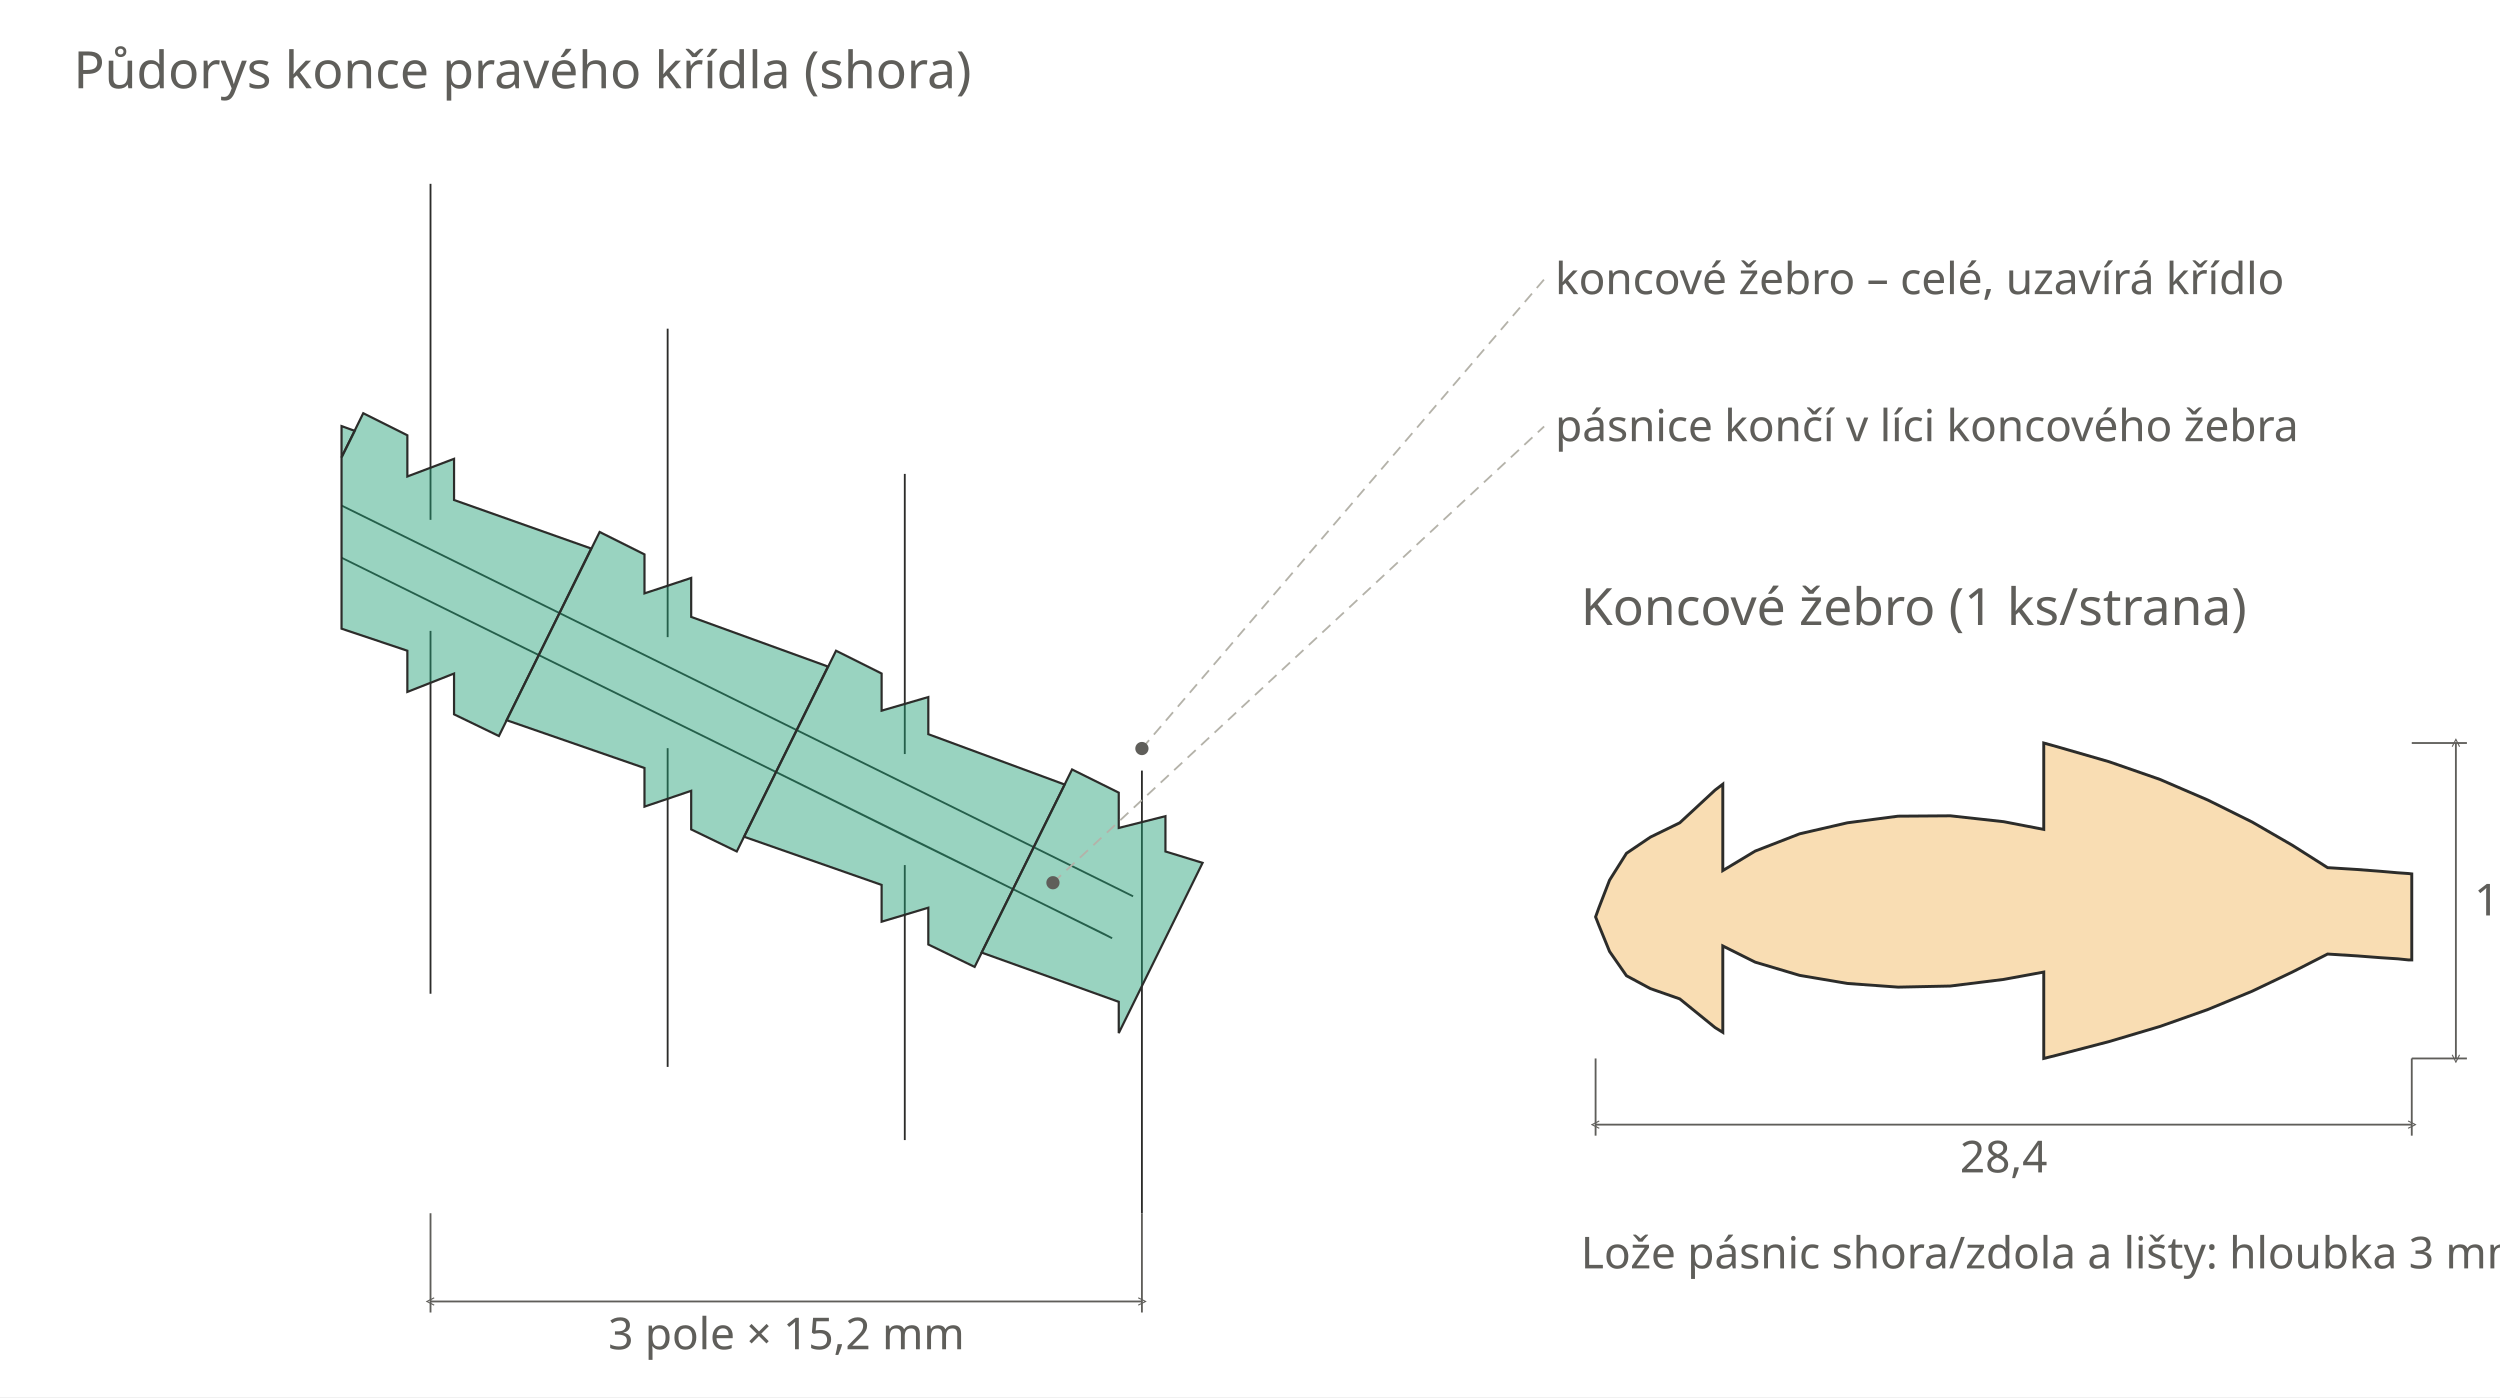
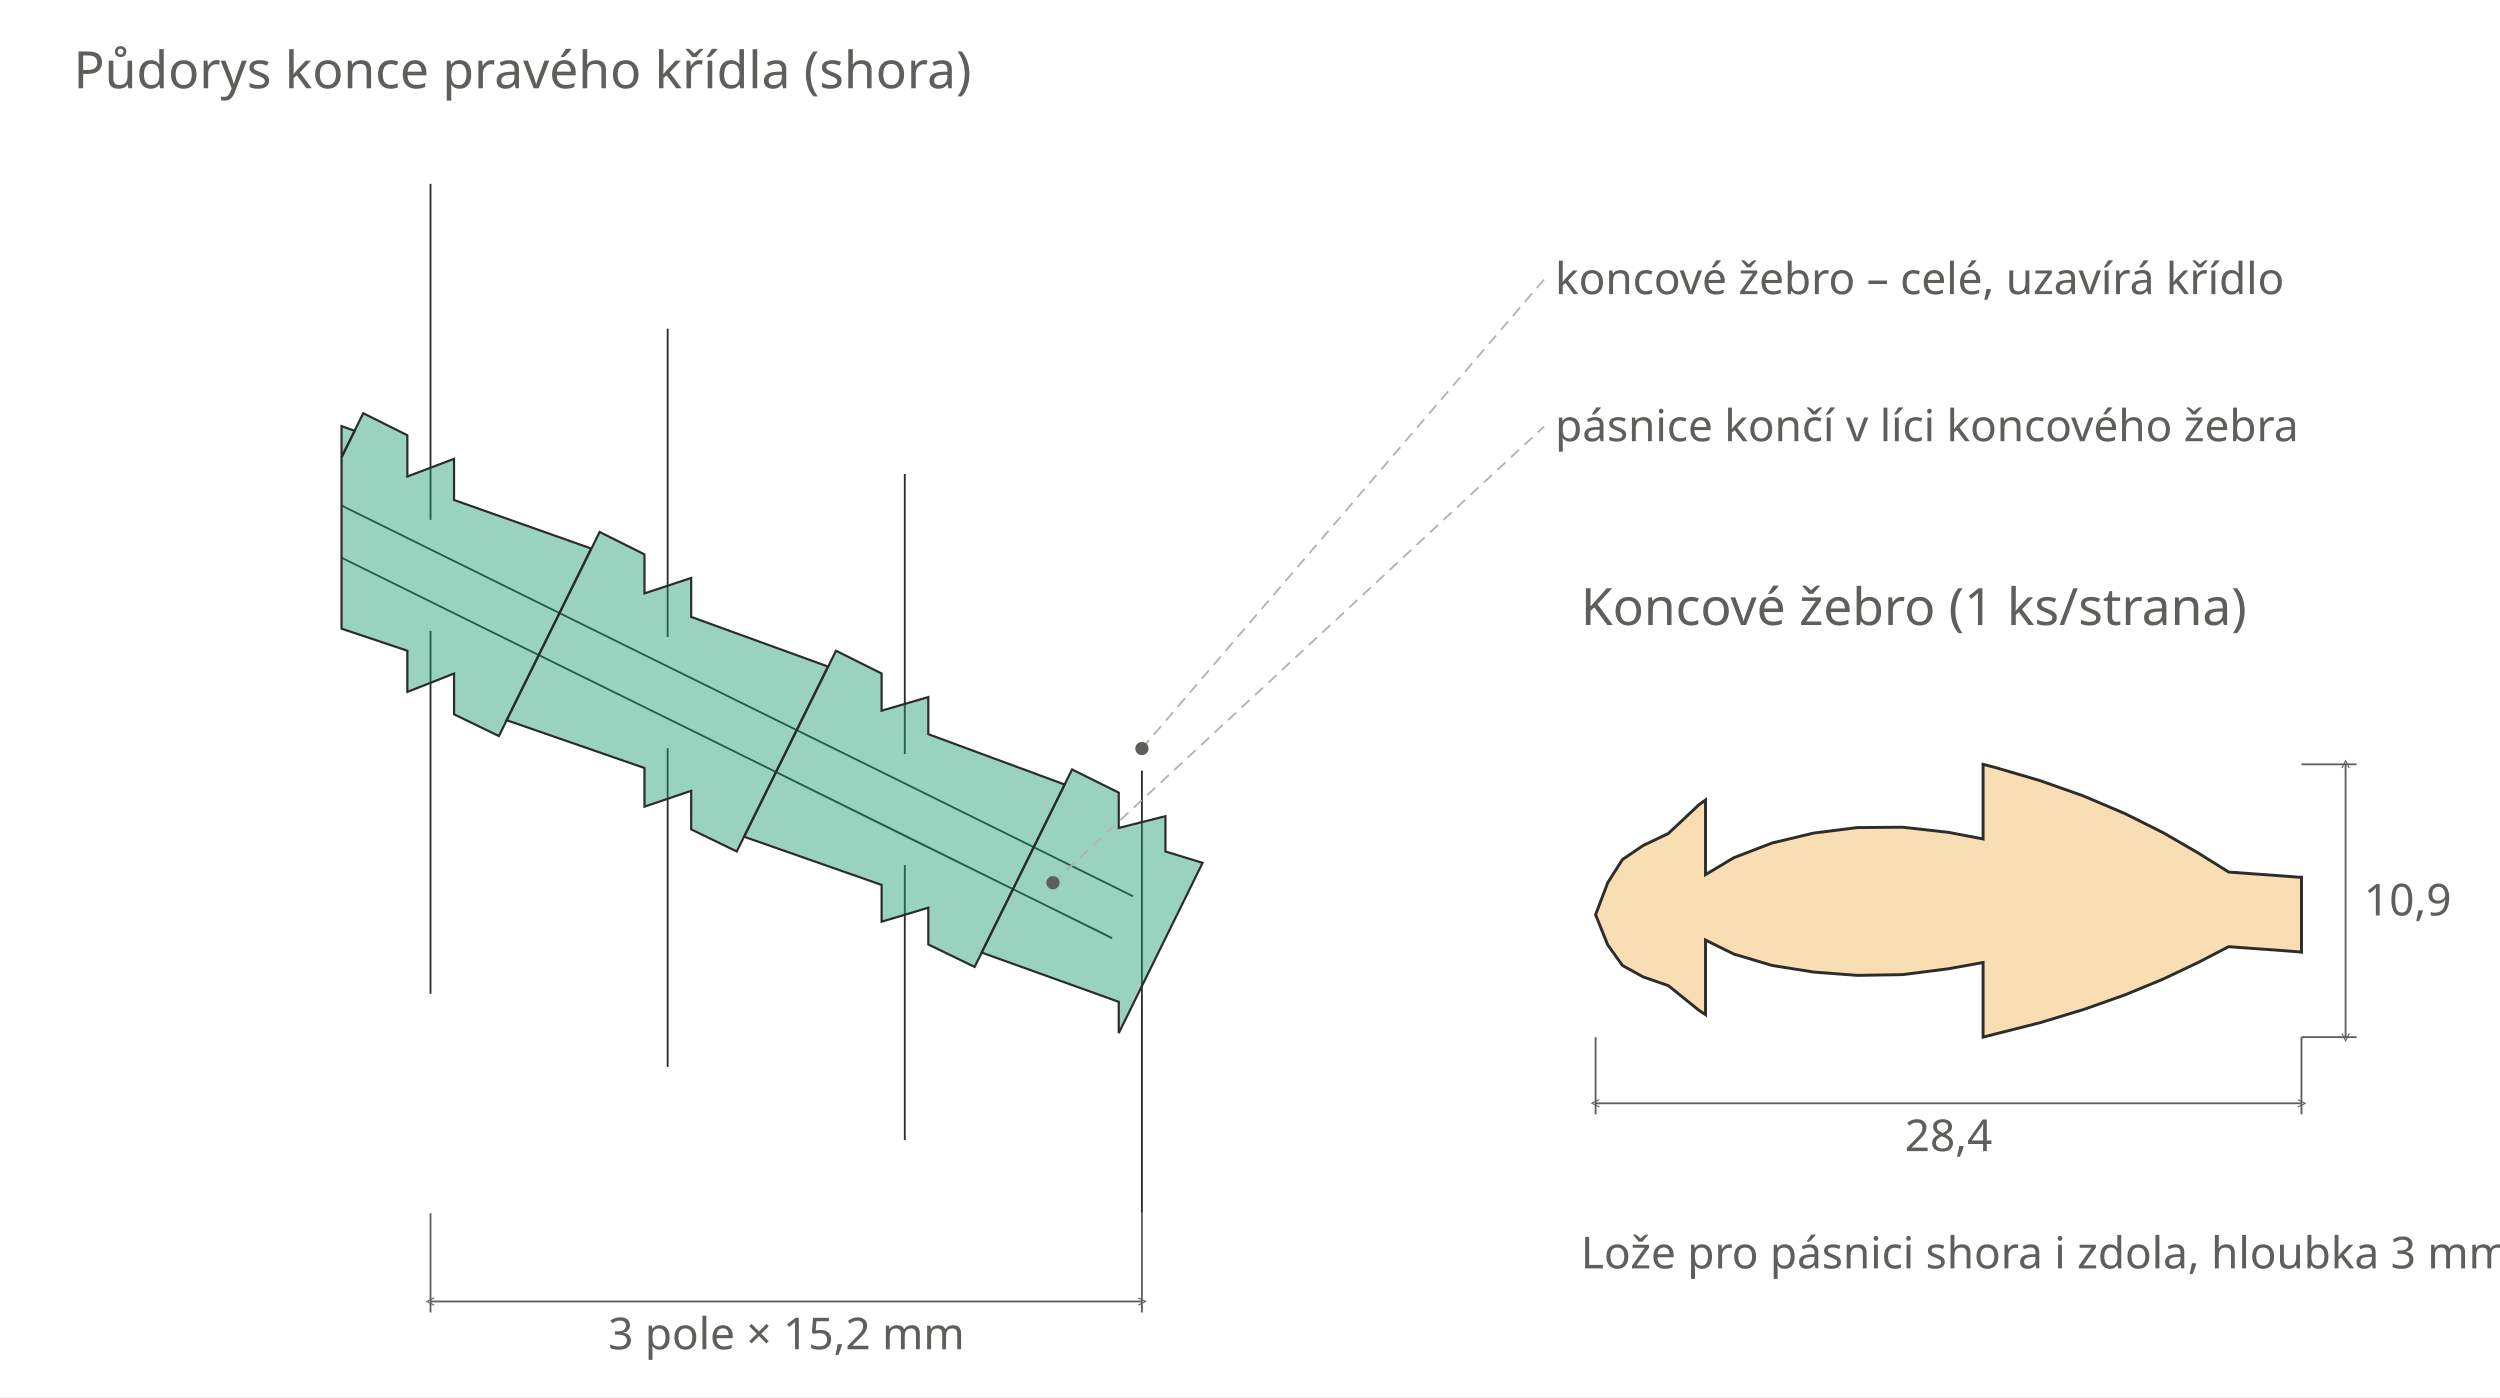
<svg xmlns="http://www.w3.org/2000/svg" width="680" viewBox="0 0 680 380" role="img">
  <defs>
    <marker id="dm" viewBox="0 0 10 10" refX="5" refY="5" markerWidth="5" markerHeight="5" orient="auto-start-reverse">
      <path d="M1 1L9 5L1 9" fill="none" stroke="#5f5e5a" stroke-width="1.2" />
    </marker>
  </defs>
  <rect width="680" height="380" fill="#fff" />
  <text x="20.0" y="24.0" text-anchor="start" font-family="sans-serif" font-size="14" fill="#5f5e5a">Půdorys konce pravého křídla (shora)</text>
  <polygon points="92.9,151.7 142.5,176.2 195.9,202.5 249.2,228.8 302.5,255.2 300.4,254.1 247.2,227.9 193.9,201.5 140.5,175.2 92.9,151.7" fill="#854F0B" fill-opacity="0.5" stroke="#2c2c2a" stroke-width="0.5" />
  <polygon points="92.9,137.5 94.9,138.5 148.2,164.8 201.5,191.1 254.8,217.4 308.2,243.8 306.0,242.7 252.8,216.4 199.5,190.1 146.2,163.8 92.9,137.5" fill="#854F0B" fill-opacity="0.5" stroke="#2c2c2a" stroke-width="0.5" />
  <polygon points="117.1,50.0 117.1,50.9 117.1,53.8 117.1,58.4 117.1,64.8 117.1,72.8 117.1,82.3 117.1,93.1 117.1,105.1 117.1,118.0 117.1,131.6 117.1,132.9 117.1,132.9 117.1,141.4 117.1,141.4 117.1,132.9 117.1,132.9 117.1,131.6 117.1,118.0 117.1,105.1 117.1,93.1 117.1,82.3 117.1,72.8 117.1,64.8 117.1,58.4 117.1,53.8 117.1,50.9" fill="#EF9F27" fill-opacity="0.6" stroke="#2c2c2a" stroke-width="0.5" />
  <polygon points="117.1,171.6 117.1,174.5 117.1,180.2 117.1,180.2 117.1,188.6 117.1,202.3 117.1,215.2 117.1,227.2 117.1,238.0 117.1,247.5 117.1,255.5 117.1,261.9 117.1,266.5 117.1,269.3 117.1,270.3 117.1,270.3 117.1,269.3 117.1,266.5 117.1,261.9 117.1,255.5 117.1,247.5 117.1,238.0 117.1,227.2 117.1,215.2 117.1,202.3 117.1,188.6 117.1,180.2 117.1,180.2 117.1,174.5 117.1,171.6" fill="#EF9F27" fill-opacity="0.6" stroke="#2c2c2a" stroke-width="0.5" />
  <polygon points="181.6,89.4 181.6,90.3 181.6,92.8 181.6,97.1 181.6,102.9 181.6,110.2 181.6,118.8 181.6,128.7 181.6,139.6 181.6,151.4 181.6,163.8 181.6,164.7 181.6,164.7 181.6,173.3 181.6,173.3 181.6,164.7 181.6,164.7 181.6,163.8 181.6,151.4 181.6,139.6 181.6,128.7 181.6,118.8 181.6,110.2 181.6,102.9 181.6,97.1 181.6,92.8 181.6,90.3" fill="#EF9F27" fill-opacity="0.6" stroke="#2c2c2a" stroke-width="0.5" />
  <polygon points="181.6,203.5 181.6,212.0 181.6,212.1 181.6,215.8 181.6,228.2 181.6,240.0 181.6,250.9 181.6,260.8 181.6,269.4 181.6,276.7 181.6,282.5 181.6,286.8 181.6,289.3 181.6,290.2 181.6,290.2 181.6,289.3 181.6,286.8 181.6,282.5 181.6,276.7 181.6,269.4 181.6,260.8 181.6,250.9 181.6,240.0 181.6,228.2 181.6,215.8 181.6,212.1 181.6,212.0 181.6,203.5" fill="#EF9F27" fill-opacity="0.6" stroke="#2c2c2a" stroke-width="0.5" />
  <polygon points="246.1,128.9 246.1,129.6 246.1,131.9 246.1,135.8 246.1,141.0 246.1,147.6 246.1,155.4 246.1,164.3 246.1,174.2 246.1,184.8 246.1,196.0 246.1,196.6 246.1,196.6 246.1,205.1 246.1,205.1 246.1,196.6 246.1,196.6 246.1,196.0 246.1,184.8 246.1,174.2 246.1,164.3 246.1,155.4 246.1,147.6 246.1,141.0 246.1,135.8 246.1,131.9 246.1,129.6" fill="#EF9F27" fill-opacity="0.6" stroke="#2c2c2a" stroke-width="0.5" />
  <polygon points="246.1,235.3 246.1,242.9 246.1,243.9 246.1,243.9 246.1,254.1 246.1,264.8 246.1,274.6 246.1,283.5 246.1,291.4 246.1,297.9 246.1,303.2 246.1,307.0 246.1,309.3 246.1,310.1 246.1,310.1 246.1,309.3 246.1,307.0 246.1,303.2 246.1,297.9 246.1,291.4 246.1,283.5 246.1,274.6 246.1,264.8 246.1,254.1 246.1,243.9 246.1,243.9 246.1,242.9 246.1,235.3" fill="#EF9F27" fill-opacity="0.6" stroke="#2c2c2a" stroke-width="0.5" />
  <polygon points="310.6,209.6 310.6,210.2 310.6,211.7 310.6,214.2 310.6,217.7 310.6,222.1 310.6,227.3 310.6,228.4 310.6,228.4 310.6,233.2 310.6,239.7 310.6,246.8 310.6,254.2 310.6,262.0 310.6,269.8 310.6,275.7 310.6,275.7 310.6,277.7 310.6,285.4 310.6,292.9 310.6,299.9 310.6,306.5 310.6,312.4 310.6,317.6 310.6,321.9 310.6,325.4 310.6,327.9 310.6,329.5 310.6,330.0 310.6,330.0 310.6,329.5 310.6,327.9 310.6,325.4 310.6,321.9 310.6,317.6 310.6,312.4 310.6,306.5 310.6,299.9 310.6,292.9 310.6,285.4 310.6,277.7 310.6,275.7 310.6,275.7 310.6,269.8 310.6,262.0 310.6,254.2 310.6,246.8 310.6,239.7 310.6,233.2 310.6,228.4 310.6,228.4 310.6,227.3 310.6,222.1 310.6,217.7 310.6,214.2 310.6,211.7 310.6,210.2" fill="#EF9F27" fill-opacity="0.6" stroke="#2c2c2a" stroke-width="0.5" />
  <polygon points="92.9,124.4 96.5,117.2 92.9,115.9" fill="#1D9E75" fill-opacity="0.45" stroke="#2c2c2a" stroke-width="0.6" />
  <polygon points="92.9,124.4 92.9,171.0 110.8,177.0 110.8,188.2 123.5,183.2 123.5,194.3 135.7,200.2 160.8,149.2 123.5,136.0 123.5,124.8 110.8,129.6 110.8,118.4 98.8,112.4" fill="#1D9E75" fill-opacity="0.45" stroke="#2c2c2a" stroke-width="0.6" />
  <polygon points="137.8,195.9 175.3,208.9 175.3,219.4 188.0,215.1 188.0,225.6 200.4,231.6 225.2,181.3 188.0,167.8 188.0,157.2 175.3,161.4 175.3,150.8 163.1,144.7" fill="#1D9E75" fill-opacity="0.45" stroke="#2c2c2a" stroke-width="0.6" />
  <polygon points="202.4,227.6 239.8,240.7 239.8,250.7 252.5,246.9 252.5,256.9 265.1,263.0 289.6,213.4 252.5,199.7 252.5,189.6 239.8,193.3 239.8,183.2 227.4,177.0" fill="#1D9E75" fill-opacity="0.45" stroke="#2c2c2a" stroke-width="0.6" />
  <polygon points="267.0,259.1 304.3,272.5 304.3,281.0 327.1,234.7 317.0,231.6 317.0,222.0 304.3,225.2 304.3,215.6 291.6,209.3" fill="#1D9E75" fill-opacity="0.45" stroke="#2c2c2a" stroke-width="0.6" />
  <line x1="117.1" y1="330.0" x2="117.1" y2="357.0" stroke="#5f5e5a" stroke-width="0.5" />
  <line x1="310.6" y1="330.0" x2="310.6" y2="357.0" stroke="#5f5e5a" stroke-width="0.5" />
  <line x1="117.1" y1="354.0" x2="310.6" y2="354.0" stroke="#5f5e5a" stroke-width="0.5" marker-start="url(#dm)" marker-end="url(#dm)" />
  <text x="213.9" y="367.0" text-anchor="middle" font-family="sans-serif" font-size="12" fill="#5f5e5a">3 pole × 15,2 mm</text>
  <line x1="310.6" y1="203.6" x2="420" y2="76" stroke="#b4b2a9" stroke-width="0.5" stroke-dasharray="3 2" />
  <circle cx="310.6" cy="203.6" r="1.8" fill="#5f5e5a" />
  <text x="423.0" y="80.0" text-anchor="start" font-family="sans-serif" font-size="12" fill="#5f5e5a">koncové žebro – celé, uzavírá křídlo</text>
  <line x1="286.4" y1="240.1" x2="420" y2="116" stroke="#b4b2a9" stroke-width="0.5" stroke-dasharray="3 2" />
  <circle cx="286.4" cy="240.1" r="1.8" fill="#5f5e5a" />
  <text x="423.0" y="120.0" text-anchor="start" font-family="sans-serif" font-size="12" fill="#5f5e5a">pásnice končí v líci koncového žebra</text>
  <text x="430.0" y="170.0" text-anchor="start" font-family="sans-serif" font-size="14" fill="#5f5e5a">Koncové žebro (1 ks/strana)</text>
-   <polygon points="434.0,249.4 434.9,246.9 437.8,239.4 442.4,232.1 448.9,227.7 456.9,223.8 466.5,214.9 468.6,213.3 468.6,236.8 477.4,231.5 489.5,226.8 502.5,223.8 516.3,222.0 530.5,221.9 545.0,223.5 555.9,225.6 555.9,202.1 559.5,203.1 573.7,207.2 587.5,212.0 600.5,217.6 612.6,223.6 623.5,229.9 633.1,236.0 641.1,236.5 647.6,237.0 652.2,237.4 655.1,237.6 656.0,237.7 656.0,261.1 655.1,261.1 652.2,260.8 647.6,260.5 641.1,260.0 633.1,259.5 623.5,264.4 612.6,269.6 600.5,274.6 587.5,279.2 573.7,283.3 559.5,287.0 555.9,287.9 555.9,264.4 545.0,266.4 530.5,268.2 516.3,268.5 502.5,267.5 489.5,265.3 477.4,261.7 468.6,257.3 468.6,280.8 466.5,279.5 456.9,271.7 448.9,268.9 442.4,265.4 437.8,258.8 434.9,251.7" fill="#EF9F27" fill-opacity="0.35" stroke="#2c2c2a" stroke-width="0.8" />
-   <line x1="434.0" y1="287.9" x2="434.0" y2="308.9" stroke="#5f5e5a" stroke-width="0.5" />
-   <line x1="656.0" y1="287.9" x2="656.0" y2="308.9" stroke="#5f5e5a" stroke-width="0.5" />
-   <line x1="434.0" y1="305.9" x2="656.0" y2="305.9" stroke="#5f5e5a" stroke-width="0.5" marker-start="url(#dm)" marker-end="url(#dm)" />
-   <text x="545.0" y="318.9" text-anchor="middle" font-family="sans-serif" font-size="12" fill="#5f5e5a">28,4</text>
-   <line x1="656.0" y1="287.9" x2="671.0" y2="287.9" stroke="#5f5e5a" stroke-width="0.5" />
-   <line x1="656.0" y1="202.1" x2="671.0" y2="202.1" stroke="#5f5e5a" stroke-width="0.5" />
-   <line x1="668.0" y1="287.9" x2="668.0" y2="202.1" stroke="#5f5e5a" stroke-width="0.5" marker-start="url(#dm)" marker-end="url(#dm)" />
-   <text x="673.0" y="249.0" text-anchor="start" font-family="sans-serif" font-size="12" fill="#5f5e5a">10,9</text>
-   <text x="430.0" y="345.0" text-anchor="start" font-family="sans-serif" font-size="12" fill="#5f5e5a">Lože pásnic shora/zdola a lišty: hloubka 3 mm</text>
+   <polygon points="434.0,248.8 434.8,246.7 437.3,240.1 441.3,233.8 446.9,230.0 453.8,226.7 462.1,218.9 463.9,217.6 463.9,237.9 471.6,233.3 482.0,229.3 493.3,226.6 505.2,225.1 517.5,225.0 530.0,226.4 539.4,228.2 539.4,207.9 542.5,208.7 554.8,212.3 566.7,216.5 578.0,221.3 588.4,226.5 597.9,232.0 606.2,237.2 613.1,237.7 618.7,238.1 622.7,238.4 625.2,238.6 626.0,238.6 626.0,259.0 625.2,258.9 622.7,258.7 618.7,258.4 613.1,258.0 606.2,257.5 597.9,261.8 588.4,266.3 578.0,270.6 566.7,274.6 554.8,278.2 542.5,281.3 539.4,282.1 539.4,261.8 530.0,263.5 517.5,265.1 505.2,265.3 493.3,264.4 482.0,262.6 471.6,259.5 463.9,255.7 463.9,276.0 462.1,274.8 453.8,268.1 446.9,265.7 441.3,262.6 437.3,257.0 434.8,250.8" fill="#EF9F27" fill-opacity="0.35" stroke="#2c2c2a" stroke-width="0.8" />
+   <line x1="434.0" y1="282.1" x2="434.0" y2="303.1" stroke="#5f5e5a" stroke-width="0.5" />
+   <line x1="626.0" y1="282.1" x2="626.0" y2="303.1" stroke="#5f5e5a" stroke-width="0.5" />
+   <line x1="434.0" y1="300.1" x2="626.0" y2="300.1" stroke="#5f5e5a" stroke-width="0.5" marker-start="url(#dm)" marker-end="url(#dm)" />
+   <text x="530.0" y="313.1" text-anchor="middle" font-family="sans-serif" font-size="12" fill="#5f5e5a">28,4</text>
+   <line x1="626.0" y1="282.1" x2="641.0" y2="282.1" stroke="#5f5e5a" stroke-width="0.5" />
+   <line x1="626.0" y1="207.9" x2="641.0" y2="207.9" stroke="#5f5e5a" stroke-width="0.5" />
+   <line x1="638.0" y1="282.1" x2="638.0" y2="207.9" stroke="#5f5e5a" stroke-width="0.5" marker-start="url(#dm)" marker-end="url(#dm)" />
+   <text x="643.0" y="249.0" text-anchor="start" font-family="sans-serif" font-size="12" fill="#5f5e5a">10,9</text>
+   <text x="430.0" y="345.0" text-anchor="start" font-family="sans-serif" font-size="12" fill="#5f5e5a">Lože pro pásnici shora i zdola, hloubka 3 mm</text>
</svg>
